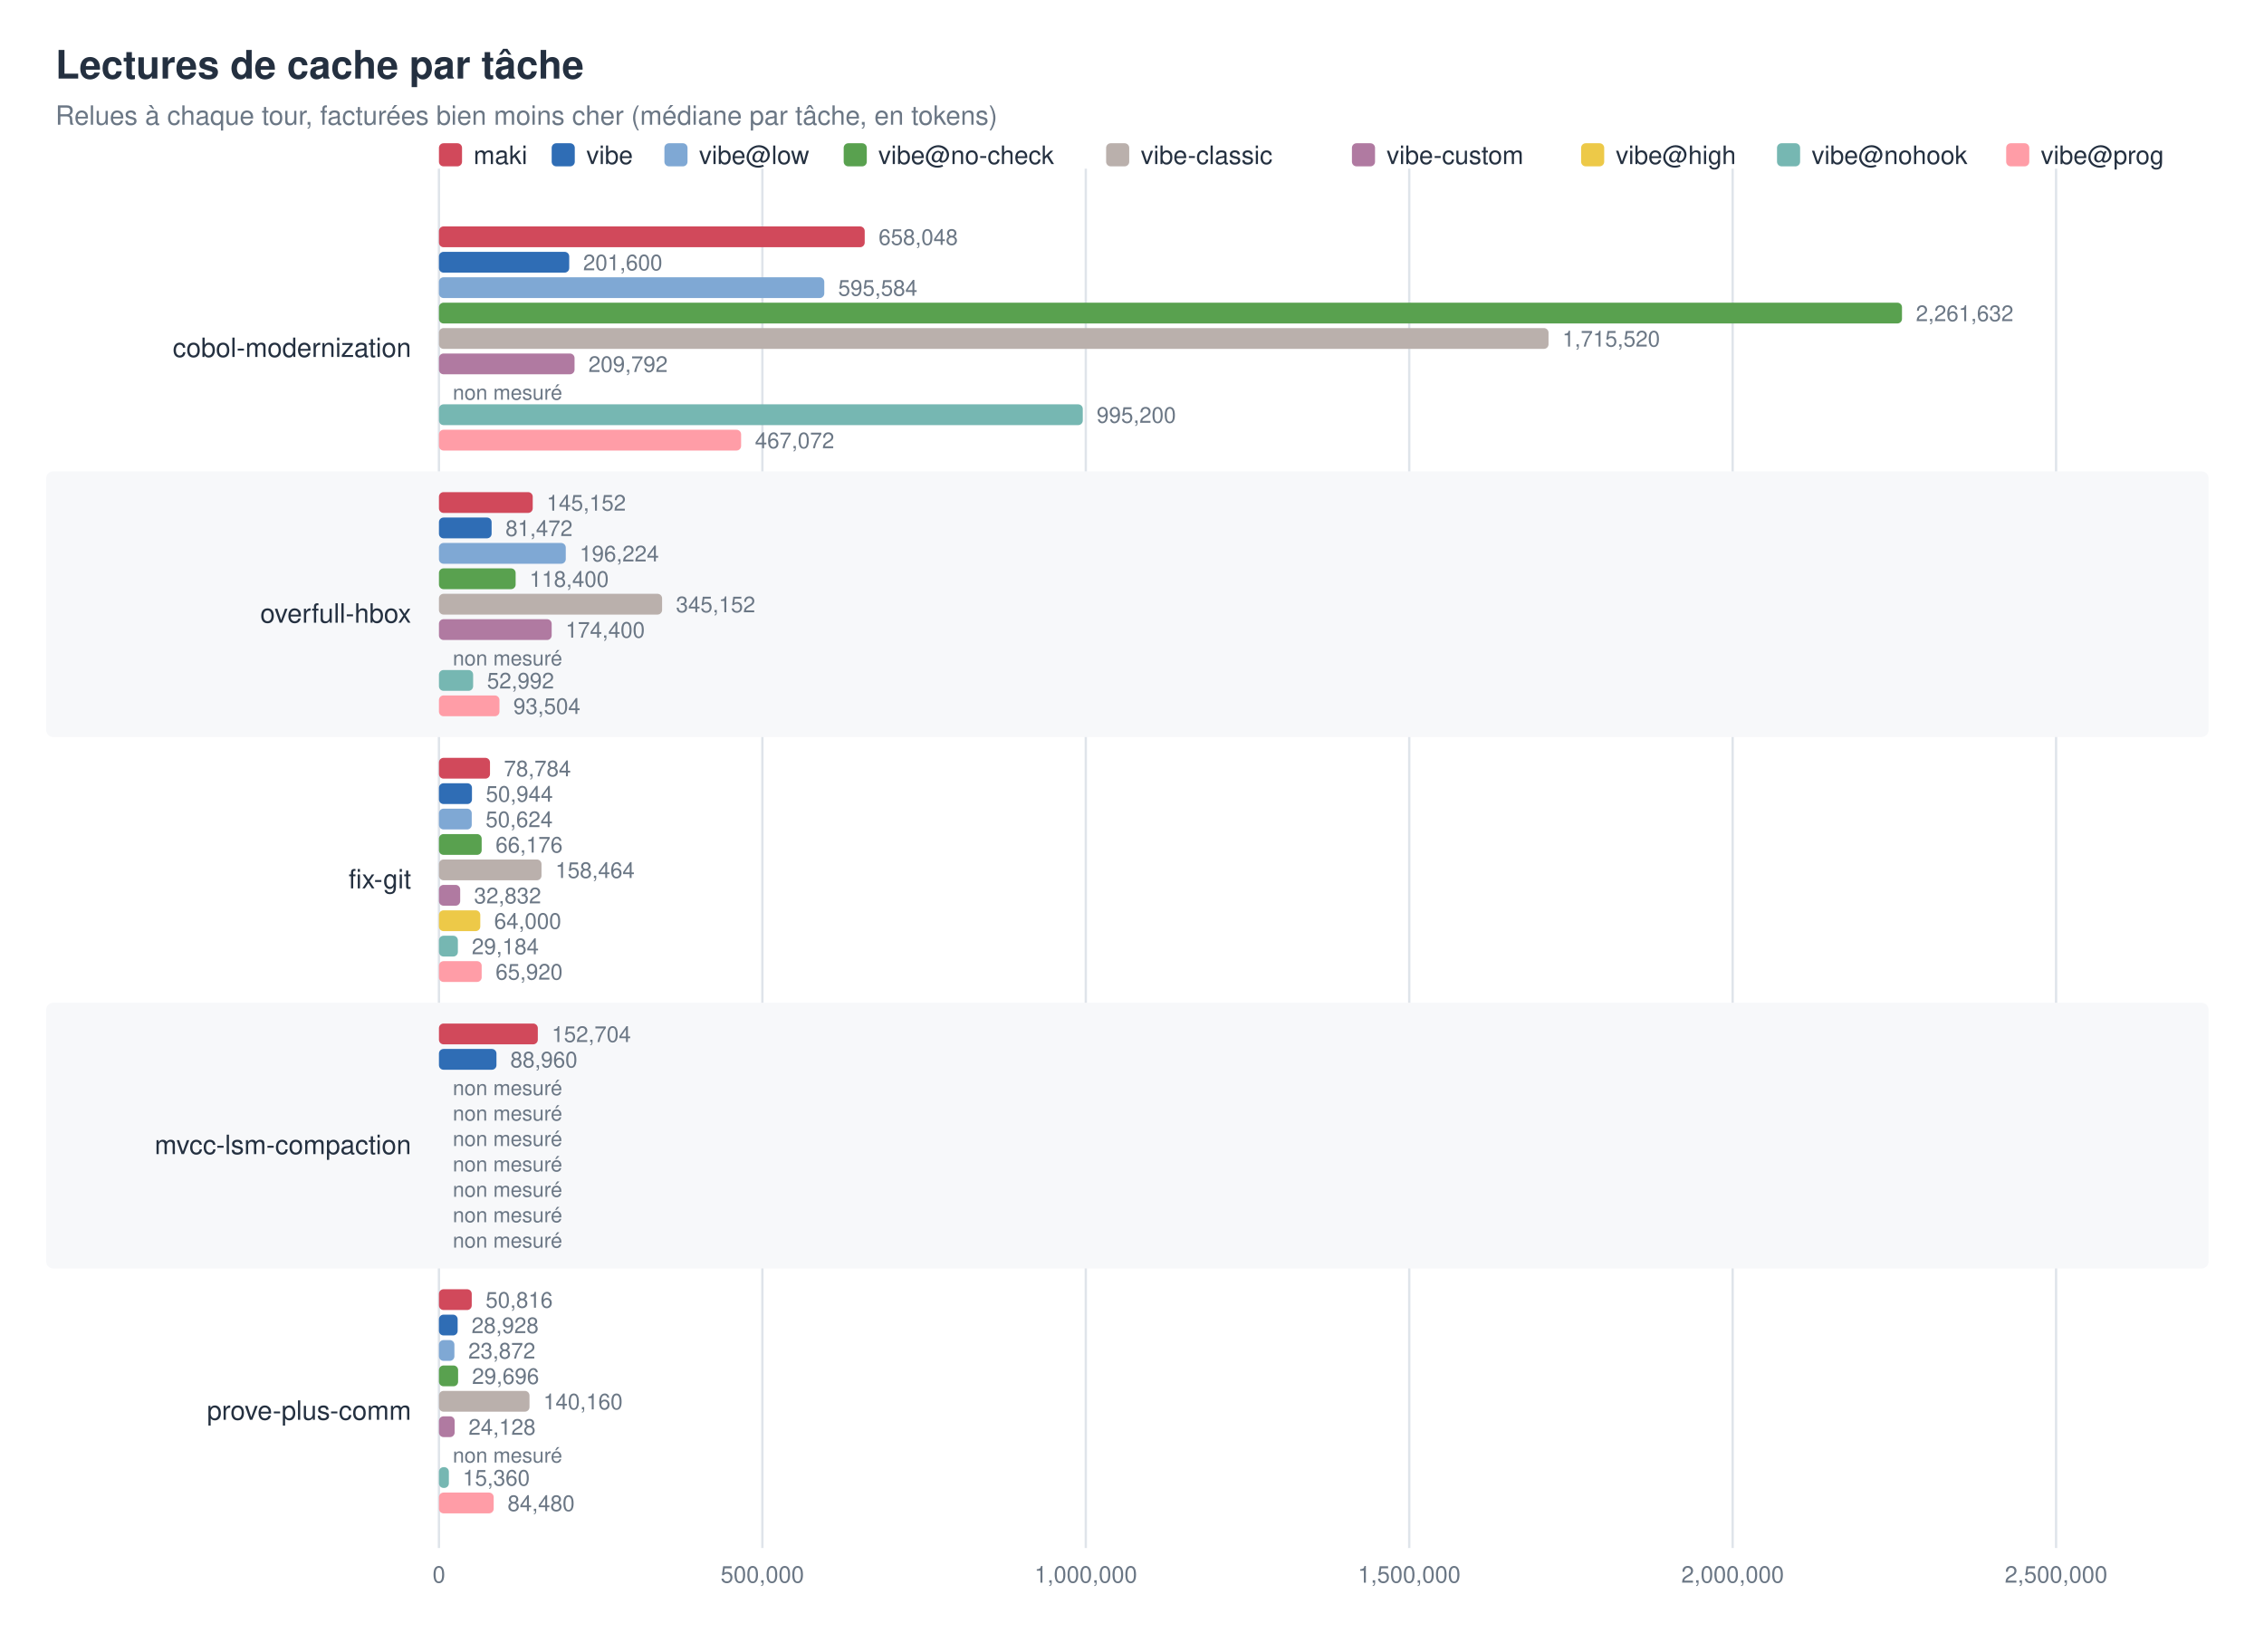
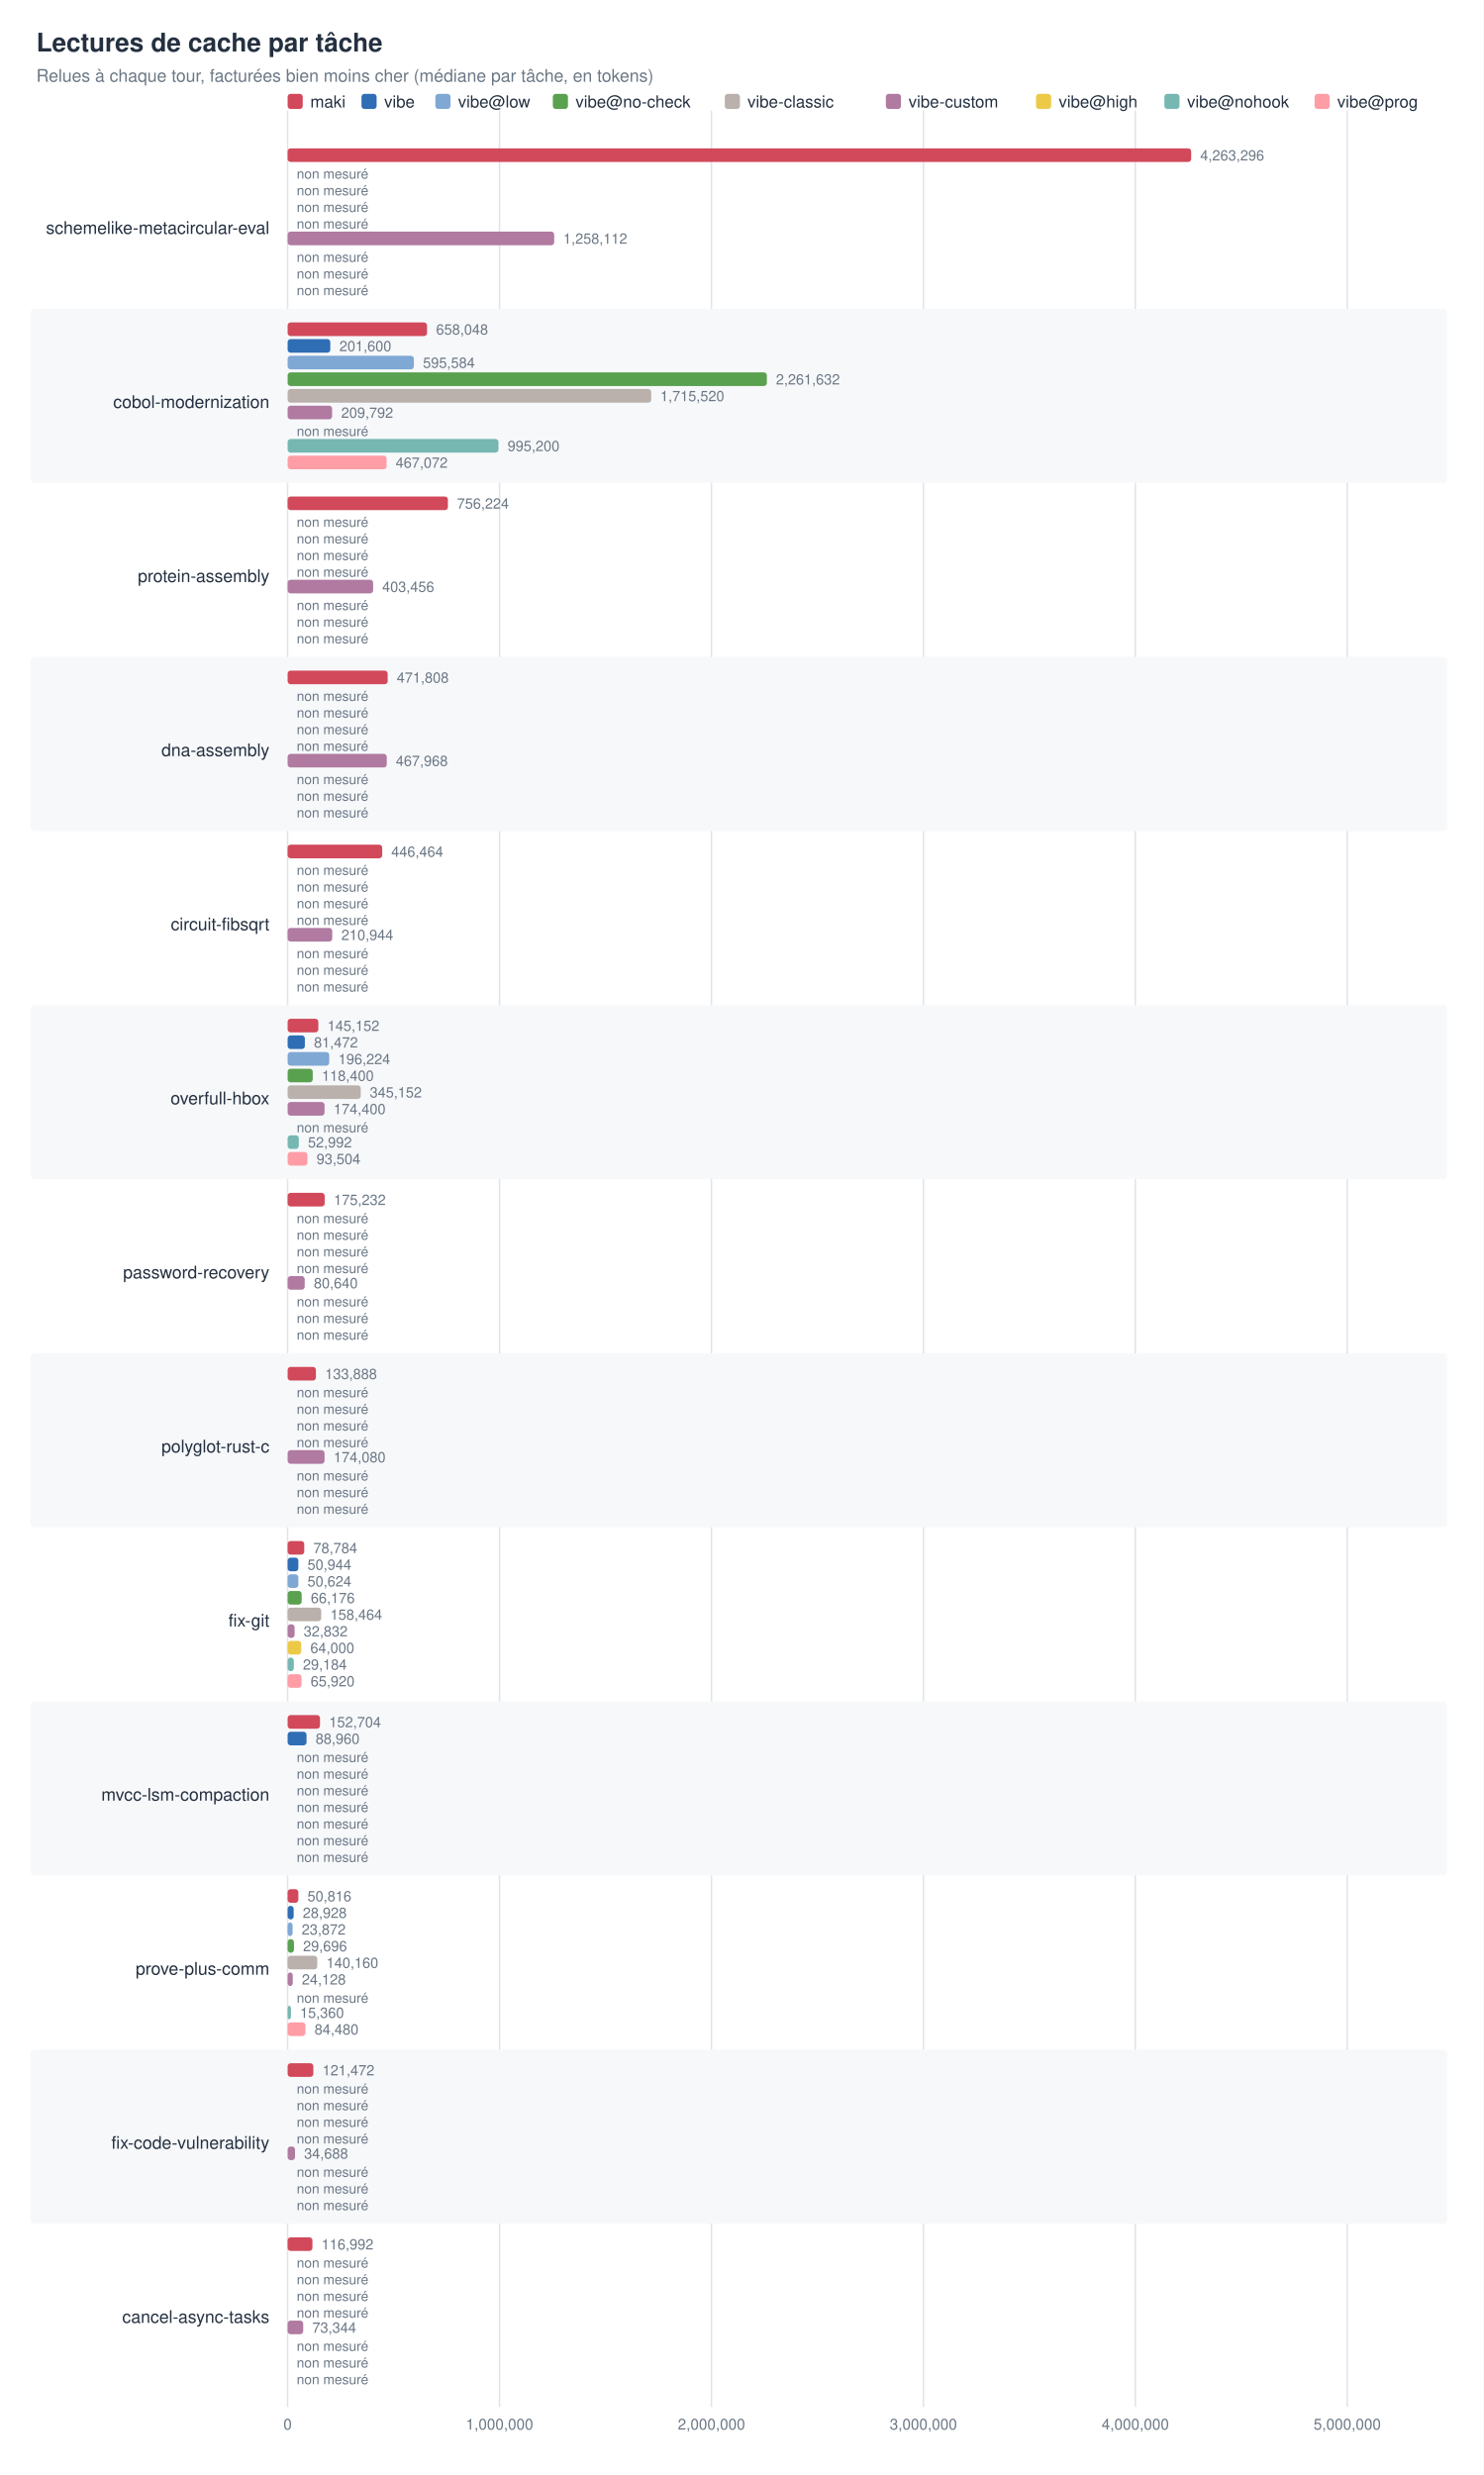
- <svg xmlns="http://www.w3.org/2000/svg" width="980" height="715" viewBox="0 0 980 715" font-family="Helvetica, Arial, sans-serif">
-   <rect width="980" height="715" fill="#ffffff" />
+ <svg xmlns="http://www.w3.org/2000/svg" width="980" height="1635" viewBox="0 0 980 1635" font-family="Helvetica, Arial, sans-serif">
+   <rect width="980" height="1635" fill="#ffffff" />
  <text x="24.0" y="34.0" font-size="17" fill="#243040" text-anchor="start" font-weight="bold">Lectures de cache par tâche</text>
  <text x="24.0" y="54.0" font-size="11.5" fill="#6b7785" text-anchor="start">Relues à chaque tour, facturées bien moins cher (médiane par tâche, en tokens)</text>
-   <line x1="190.0" y1="73.0" x2="190.0" y2="670.0" stroke="#dfe4ea" stroke-width="1" opacity="1.0" />
-   <text x="190.0" y="685.0" font-size="10" fill="#6b7785" text-anchor="middle">0</text>
-   <line x1="330.0" y1="73.0" x2="330.0" y2="670.0" stroke="#dfe4ea" stroke-width="1" opacity="1.0" />
-   <text x="330.0" y="685.0" font-size="10" fill="#6b7785" text-anchor="middle">500,000</text>
-   <line x1="470.0" y1="73.0" x2="470.0" y2="670.0" stroke="#dfe4ea" stroke-width="1" opacity="1.0" />
-   <text x="470.0" y="685.0" font-size="10" fill="#6b7785" text-anchor="middle">1,000,000</text>
-   <line x1="610.0" y1="73.0" x2="610.0" y2="670.0" stroke="#dfe4ea" stroke-width="1" opacity="1.0" />
-   <text x="610.0" y="685.0" font-size="10" fill="#6b7785" text-anchor="middle">1,500,000</text>
-   <line x1="750.0" y1="73.0" x2="750.0" y2="670.0" stroke="#dfe4ea" stroke-width="1" opacity="1.0" />
-   <text x="750.0" y="685.0" font-size="10" fill="#6b7785" text-anchor="middle">2,000,000</text>
-   <line x1="890.0" y1="73.0" x2="890.0" y2="670.0" stroke="#dfe4ea" stroke-width="1" opacity="1.0" />
-   <text x="890.0" y="685.0" font-size="10" fill="#6b7785" text-anchor="middle">2,500,000</text>
-   <text x="178.0" y="154.5" font-size="11.5" fill="#243040" text-anchor="end">cobol-modernization</text>
-   <rect x="190.0" y="98.0" width="184.3" height="9.0" rx="2" fill="#d1495b" opacity="1.0" />
-   <text x="380.3" y="106.0" font-size="9.5" fill="#6b7785" text-anchor="start">658,048</text>
-   <rect x="190.0" y="109.0" width="56.4" height="9.0" rx="2" fill="#2f6db5" opacity="1.0" />
-   <text x="252.4" y="117.0" font-size="9.5" fill="#6b7785" text-anchor="start">201,600</text>
-   <rect x="190.0" y="120.0" width="166.8" height="9.0" rx="2" fill="#7fa8d4" opacity="1.0" />
-   <text x="362.8" y="128.0" font-size="9.5" fill="#6b7785" text-anchor="start">595,584</text>
-   <rect x="190.0" y="131.0" width="633.3" height="9.0" rx="2" fill="#59a14f" opacity="1.0" />
-   <text x="829.3" y="139.0" font-size="9.5" fill="#6b7785" text-anchor="start">2,261,632</text>
-   <rect x="190.0" y="142.0" width="480.3" height="9.0" rx="2" fill="#bab0ac" opacity="1.0" />
-   <text x="676.3" y="150.0" font-size="9.5" fill="#6b7785" text-anchor="start">1,715,520</text>
-   <rect x="190.0" y="153.0" width="58.7" height="9.0" rx="2" fill="#b07aa1" opacity="1.0" />
-   <text x="254.7" y="161.0" font-size="9.5" fill="#6b7785" text-anchor="start">209,792</text>
+   <line x1="190.0" y1="73.0" x2="190.0" y2="1590.0" stroke="#dfe4ea" stroke-width="1" opacity="1.0" />
+   <text x="190.0" y="1605.0" font-size="10" fill="#6b7785" text-anchor="middle">0</text>
+   <line x1="330.0" y1="73.0" x2="330.0" y2="1590.0" stroke="#dfe4ea" stroke-width="1" opacity="1.0" />
+   <text x="330.0" y="1605.0" font-size="10" fill="#6b7785" text-anchor="middle">1,000,000</text>
+   <line x1="470.0" y1="73.0" x2="470.0" y2="1590.0" stroke="#dfe4ea" stroke-width="1" opacity="1.0" />
+   <text x="470.0" y="1605.0" font-size="10" fill="#6b7785" text-anchor="middle">2,000,000</text>
+   <line x1="610.0" y1="73.0" x2="610.0" y2="1590.0" stroke="#dfe4ea" stroke-width="1" opacity="1.0" />
+   <text x="610.0" y="1605.0" font-size="10" fill="#6b7785" text-anchor="middle">3,000,000</text>
+   <line x1="750.0" y1="73.0" x2="750.0" y2="1590.0" stroke="#dfe4ea" stroke-width="1" opacity="1.0" />
+   <text x="750.0" y="1605.0" font-size="10" fill="#6b7785" text-anchor="middle">4,000,000</text>
+   <line x1="890.0" y1="73.0" x2="890.0" y2="1590.0" stroke="#dfe4ea" stroke-width="1" opacity="1.0" />
+   <text x="890.0" y="1605.0" font-size="10" fill="#6b7785" text-anchor="middle">5,000,000</text>
+   <text x="178.0" y="154.5" font-size="11.5" fill="#243040" text-anchor="end">schemelike-metacircular-eval</text>
+   <rect x="190.0" y="98.0" width="596.9" height="9.0" rx="2" fill="#d1495b" opacity="1.0" />
+   <text x="792.9" y="106.0" font-size="9.5" fill="#6b7785" text-anchor="start">4,263,296</text>
+   <text x="196.0" y="118.0" font-size="9" fill="#6b7785" text-anchor="start">non mesuré</text>
+   <text x="196.0" y="129.0" font-size="9" fill="#6b7785" text-anchor="start">non mesuré</text>
+   <text x="196.0" y="140.0" font-size="9" fill="#6b7785" text-anchor="start">non mesuré</text>
+   <text x="196.0" y="151.0" font-size="9" fill="#6b7785" text-anchor="start">non mesuré</text>
+   <rect x="190.0" y="153.0" width="176.1" height="9.0" rx="2" fill="#b07aa1" opacity="1.0" />
+   <text x="372.1" y="161.0" font-size="9.5" fill="#6b7785" text-anchor="start">1,258,112</text>
  <text x="196.0" y="173.0" font-size="9" fill="#6b7785" text-anchor="start">non mesuré</text>
-   <rect x="190.0" y="175.0" width="278.7" height="9.0" rx="2" fill="#76b7b2" opacity="1.0" />
-   <text x="474.7" y="183.0" font-size="9.5" fill="#6b7785" text-anchor="start">995,200</text>
-   <rect x="190.0" y="186.0" width="130.8" height="9.0" rx="2" fill="#ff9da7" opacity="1.0" />
-   <text x="326.8" y="194.0" font-size="9.5" fill="#6b7785" text-anchor="start">467,072</text>
+   <text x="196.0" y="184.0" font-size="9" fill="#6b7785" text-anchor="start">non mesuré</text>
+   <text x="196.0" y="195.0" font-size="9" fill="#6b7785" text-anchor="start">non mesuré</text>
  <rect x="20.0" y="204.0" width="936.0" height="115.0" rx="3" fill="#f7f8fa" opacity="1.0" />
-   <text x="178.0" y="269.5" font-size="11.5" fill="#243040" text-anchor="end">overfull-hbox</text>
-   <rect x="190.0" y="213.0" width="40.6" height="9.0" rx="2" fill="#d1495b" opacity="1.0" />
-   <text x="236.6" y="221.0" font-size="9.5" fill="#6b7785" text-anchor="start">145,152</text>
-   <rect x="190.0" y="224.0" width="22.8" height="9.0" rx="2" fill="#2f6db5" opacity="1.0" />
-   <text x="218.8" y="232.0" font-size="9.5" fill="#6b7785" text-anchor="start">81,472</text>
-   <rect x="190.0" y="235.0" width="54.9" height="9.0" rx="2" fill="#7fa8d4" opacity="1.0" />
-   <text x="250.9" y="243.0" font-size="9.5" fill="#6b7785" text-anchor="start">196,224</text>
-   <rect x="190.0" y="246.0" width="33.2" height="9.0" rx="2" fill="#59a14f" opacity="1.0" />
-   <text x="229.2" y="254.0" font-size="9.5" fill="#6b7785" text-anchor="start">118,400</text>
-   <rect x="190.0" y="257.0" width="96.6" height="9.0" rx="2" fill="#bab0ac" opacity="1.0" />
-   <text x="292.6" y="265.0" font-size="9.5" fill="#6b7785" text-anchor="start">345,152</text>
-   <rect x="190.0" y="268.0" width="48.8" height="9.0" rx="2" fill="#b07aa1" opacity="1.0" />
-   <text x="244.8" y="276.0" font-size="9.5" fill="#6b7785" text-anchor="start">174,400</text>
+   <text x="178.0" y="269.5" font-size="11.5" fill="#243040" text-anchor="end">cobol-modernization</text>
+   <rect x="190.0" y="213.0" width="92.1" height="9.0" rx="2" fill="#d1495b" opacity="1.0" />
+   <text x="288.1" y="221.0" font-size="9.5" fill="#6b7785" text-anchor="start">658,048</text>
+   <rect x="190.0" y="224.0" width="28.2" height="9.0" rx="2" fill="#2f6db5" opacity="1.0" />
+   <text x="224.2" y="232.0" font-size="9.5" fill="#6b7785" text-anchor="start">201,600</text>
+   <rect x="190.0" y="235.0" width="83.4" height="9.0" rx="2" fill="#7fa8d4" opacity="1.0" />
+   <text x="279.4" y="243.0" font-size="9.5" fill="#6b7785" text-anchor="start">595,584</text>
+   <rect x="190.0" y="246.0" width="316.6" height="9.0" rx="2" fill="#59a14f" opacity="1.0" />
+   <text x="512.6" y="254.0" font-size="9.5" fill="#6b7785" text-anchor="start">2,261,632</text>
+   <rect x="190.0" y="257.0" width="240.2" height="9.0" rx="2" fill="#bab0ac" opacity="1.0" />
+   <text x="436.2" y="265.0" font-size="9.5" fill="#6b7785" text-anchor="start">1,715,520</text>
+   <rect x="190.0" y="268.0" width="29.4" height="9.0" rx="2" fill="#b07aa1" opacity="1.0" />
+   <text x="225.4" y="276.0" font-size="9.5" fill="#6b7785" text-anchor="start">209,792</text>
  <text x="196.0" y="288.0" font-size="9" fill="#6b7785" text-anchor="start">non mesuré</text>
-   <rect x="190.0" y="290.0" width="14.8" height="9.0" rx="2" fill="#76b7b2" opacity="1.0" />
-   <text x="210.8" y="298.0" font-size="9.5" fill="#6b7785" text-anchor="start">52,992</text>
-   <rect x="190.0" y="301.0" width="26.2" height="9.0" rx="2" fill="#ff9da7" opacity="1.0" />
-   <text x="222.2" y="309.0" font-size="9.5" fill="#6b7785" text-anchor="start">93,504</text>
-   <text x="178.0" y="384.5" font-size="11.5" fill="#243040" text-anchor="end">fix-git</text>
-   <rect x="190.0" y="328.0" width="22.1" height="9.0" rx="2" fill="#d1495b" opacity="1.0" />
-   <text x="218.1" y="336.0" font-size="9.5" fill="#6b7785" text-anchor="start">78,784</text>
-   <rect x="190.0" y="339.0" width="14.3" height="9.0" rx="2" fill="#2f6db5" opacity="1.0" />
-   <text x="210.3" y="347.0" font-size="9.5" fill="#6b7785" text-anchor="start">50,944</text>
-   <rect x="190.0" y="350.0" width="14.2" height="9.0" rx="2" fill="#7fa8d4" opacity="1.0" />
-   <text x="210.2" y="358.0" font-size="9.5" fill="#6b7785" text-anchor="start">50,624</text>
-   <rect x="190.0" y="361.0" width="18.5" height="9.0" rx="2" fill="#59a14f" opacity="1.0" />
-   <text x="214.5" y="369.0" font-size="9.5" fill="#6b7785" text-anchor="start">66,176</text>
-   <rect x="190.0" y="372.0" width="44.4" height="9.0" rx="2" fill="#bab0ac" opacity="1.0" />
-   <text x="240.4" y="380.0" font-size="9.5" fill="#6b7785" text-anchor="start">158,464</text>
-   <rect x="190.0" y="383.0" width="9.2" height="9.0" rx="2" fill="#b07aa1" opacity="1.0" />
-   <text x="205.2" y="391.0" font-size="9.5" fill="#6b7785" text-anchor="start">32,832</text>
-   <rect x="190.0" y="394.0" width="17.9" height="9.0" rx="2" fill="#edc948" opacity="1.0" />
-   <text x="213.9" y="402.0" font-size="9.5" fill="#6b7785" text-anchor="start">64,000</text>
-   <rect x="190.0" y="405.0" width="8.2" height="9.0" rx="2" fill="#76b7b2" opacity="1.0" />
-   <text x="204.2" y="413.0" font-size="9.5" fill="#6b7785" text-anchor="start">29,184</text>
-   <rect x="190.0" y="416.0" width="18.5" height="9.0" rx="2" fill="#ff9da7" opacity="1.0" />
-   <text x="214.5" y="424.0" font-size="9.5" fill="#6b7785" text-anchor="start">65,920</text>
+   <rect x="190.0" y="290.0" width="139.3" height="9.0" rx="2" fill="#76b7b2" opacity="1.0" />
+   <text x="335.3" y="298.0" font-size="9.5" fill="#6b7785" text-anchor="start">995,200</text>
+   <rect x="190.0" y="301.0" width="65.4" height="9.0" rx="2" fill="#ff9da7" opacity="1.0" />
+   <text x="261.4" y="309.0" font-size="9.5" fill="#6b7785" text-anchor="start">467,072</text>
+   <text x="178.0" y="384.5" font-size="11.5" fill="#243040" text-anchor="end">protein-assembly</text>
+   <rect x="190.0" y="328.0" width="105.9" height="9.0" rx="2" fill="#d1495b" opacity="1.0" />
+   <text x="301.9" y="336.0" font-size="9.5" fill="#6b7785" text-anchor="start">756,224</text>
+   <text x="196.0" y="348.0" font-size="9" fill="#6b7785" text-anchor="start">non mesuré</text>
+   <text x="196.0" y="359.0" font-size="9" fill="#6b7785" text-anchor="start">non mesuré</text>
+   <text x="196.0" y="370.0" font-size="9" fill="#6b7785" text-anchor="start">non mesuré</text>
+   <text x="196.0" y="381.0" font-size="9" fill="#6b7785" text-anchor="start">non mesuré</text>
+   <rect x="190.0" y="383.0" width="56.5" height="9.0" rx="2" fill="#b07aa1" opacity="1.0" />
+   <text x="252.5" y="391.0" font-size="9.5" fill="#6b7785" text-anchor="start">403,456</text>
+   <text x="196.0" y="403.0" font-size="9" fill="#6b7785" text-anchor="start">non mesuré</text>
+   <text x="196.0" y="414.0" font-size="9" fill="#6b7785" text-anchor="start">non mesuré</text>
+   <text x="196.0" y="425.0" font-size="9" fill="#6b7785" text-anchor="start">non mesuré</text>
  <rect x="20.0" y="434.0" width="936.0" height="115.0" rx="3" fill="#f7f8fa" opacity="1.0" />
-   <text x="178.0" y="499.5" font-size="11.5" fill="#243040" text-anchor="end">mvcc-lsm-compaction</text>
-   <rect x="190.0" y="443.0" width="42.8" height="9.0" rx="2" fill="#d1495b" opacity="1.0" />
-   <text x="238.8" y="451.0" font-size="9.5" fill="#6b7785" text-anchor="start">152,704</text>
-   <rect x="190.0" y="454.0" width="24.9" height="9.0" rx="2" fill="#2f6db5" opacity="1.0" />
-   <text x="220.9" y="462.0" font-size="9.5" fill="#6b7785" text-anchor="start">88,960</text>
+   <text x="178.0" y="499.5" font-size="11.5" fill="#243040" text-anchor="end">dna-assembly</text>
+   <rect x="190.0" y="443.0" width="66.1" height="9.0" rx="2" fill="#d1495b" opacity="1.0" />
+   <text x="262.1" y="451.0" font-size="9.5" fill="#6b7785" text-anchor="start">471,808</text>
+   <text x="196.0" y="463.0" font-size="9" fill="#6b7785" text-anchor="start">non mesuré</text>
  <text x="196.0" y="474.0" font-size="9" fill="#6b7785" text-anchor="start">non mesuré</text>
  <text x="196.0" y="485.0" font-size="9" fill="#6b7785" text-anchor="start">non mesuré</text>
  <text x="196.0" y="496.0" font-size="9" fill="#6b7785" text-anchor="start">non mesuré</text>
-   <text x="196.0" y="507.0" font-size="9" fill="#6b7785" text-anchor="start">non mesuré</text>
+   <rect x="190.0" y="498.0" width="65.5" height="9.0" rx="2" fill="#b07aa1" opacity="1.0" />
+   <text x="261.5" y="506.0" font-size="9.5" fill="#6b7785" text-anchor="start">467,968</text>
  <text x="196.0" y="518.0" font-size="9" fill="#6b7785" text-anchor="start">non mesuré</text>
  <text x="196.0" y="529.0" font-size="9" fill="#6b7785" text-anchor="start">non mesuré</text>
  <text x="196.0" y="540.0" font-size="9" fill="#6b7785" text-anchor="start">non mesuré</text>
-   <text x="178.0" y="614.5" font-size="11.5" fill="#243040" text-anchor="end">prove-plus-comm</text>
-   <rect x="190.0" y="558.0" width="14.2" height="9.0" rx="2" fill="#d1495b" opacity="1.0" />
-   <text x="210.2" y="566.0" font-size="9.5" fill="#6b7785" text-anchor="start">50,816</text>
-   <rect x="190.0" y="569.0" width="8.1" height="9.0" rx="2" fill="#2f6db5" opacity="1.0" />
-   <text x="204.1" y="577.0" font-size="9.5" fill="#6b7785" text-anchor="start">28,928</text>
-   <rect x="190.0" y="580.0" width="6.7" height="9.0" rx="2" fill="#7fa8d4" opacity="1.0" />
-   <text x="202.7" y="588.0" font-size="9.5" fill="#6b7785" text-anchor="start">23,872</text>
-   <rect x="190.0" y="591.0" width="8.3" height="9.0" rx="2" fill="#59a14f" opacity="1.0" />
-   <text x="204.3" y="599.0" font-size="9.5" fill="#6b7785" text-anchor="start">29,696</text>
-   <rect x="190.0" y="602.0" width="39.2" height="9.0" rx="2" fill="#bab0ac" opacity="1.0" />
-   <text x="235.2" y="610.0" font-size="9.5" fill="#6b7785" text-anchor="start">140,160</text>
-   <rect x="190.0" y="613.0" width="6.8" height="9.0" rx="2" fill="#b07aa1" opacity="1.0" />
-   <text x="202.8" y="621.0" font-size="9.5" fill="#6b7785" text-anchor="start">24,128</text>
+   <text x="178.0" y="614.5" font-size="11.5" fill="#243040" text-anchor="end">circuit-fibsqrt</text>
+   <rect x="190.0" y="558.0" width="62.5" height="9.0" rx="2" fill="#d1495b" opacity="1.0" />
+   <text x="258.5" y="566.0" font-size="9.5" fill="#6b7785" text-anchor="start">446,464</text>
+   <text x="196.0" y="578.0" font-size="9" fill="#6b7785" text-anchor="start">non mesuré</text>
+   <text x="196.0" y="589.0" font-size="9" fill="#6b7785" text-anchor="start">non mesuré</text>
+   <text x="196.0" y="600.0" font-size="9" fill="#6b7785" text-anchor="start">non mesuré</text>
+   <text x="196.0" y="611.0" font-size="9" fill="#6b7785" text-anchor="start">non mesuré</text>
+   <rect x="190.0" y="613.0" width="29.5" height="9.0" rx="2" fill="#b07aa1" opacity="1.0" />
+   <text x="225.5" y="621.0" font-size="9.5" fill="#6b7785" text-anchor="start">210,944</text>
  <text x="196.0" y="633.0" font-size="9" fill="#6b7785" text-anchor="start">non mesuré</text>
-   <rect x="190.0" y="635.0" width="4.3" height="9.0" rx="2" fill="#76b7b2" opacity="1.0" />
-   <text x="200.3" y="643.0" font-size="9.5" fill="#6b7785" text-anchor="start">15,360</text>
-   <rect x="190.0" y="646.0" width="23.7" height="9.0" rx="2" fill="#ff9da7" opacity="1.0" />
-   <text x="219.7" y="654.0" font-size="9.5" fill="#6b7785" text-anchor="start">84,480</text>
+   <text x="196.0" y="644.0" font-size="9" fill="#6b7785" text-anchor="start">non mesuré</text>
+   <text x="196.0" y="655.0" font-size="9" fill="#6b7785" text-anchor="start">non mesuré</text>
+   <rect x="20.0" y="664.0" width="936.0" height="115.0" rx="3" fill="#f7f8fa" opacity="1.0" />
+   <text x="178.0" y="729.5" font-size="11.5" fill="#243040" text-anchor="end">overfull-hbox</text>
+   <rect x="190.0" y="673.0" width="20.3" height="9.0" rx="2" fill="#d1495b" opacity="1.0" />
+   <text x="216.3" y="681.0" font-size="9.5" fill="#6b7785" text-anchor="start">145,152</text>
+   <rect x="190.0" y="684.0" width="11.4" height="9.0" rx="2" fill="#2f6db5" opacity="1.0" />
+   <text x="207.4" y="692.0" font-size="9.5" fill="#6b7785" text-anchor="start">81,472</text>
+   <rect x="190.0" y="695.0" width="27.5" height="9.0" rx="2" fill="#7fa8d4" opacity="1.0" />
+   <text x="223.5" y="703.0" font-size="9.5" fill="#6b7785" text-anchor="start">196,224</text>
+   <rect x="190.0" y="706.0" width="16.6" height="9.0" rx="2" fill="#59a14f" opacity="1.0" />
+   <text x="212.6" y="714.0" font-size="9.5" fill="#6b7785" text-anchor="start">118,400</text>
+   <rect x="190.0" y="717.0" width="48.3" height="9.0" rx="2" fill="#bab0ac" opacity="1.0" />
+   <text x="244.3" y="725.0" font-size="9.5" fill="#6b7785" text-anchor="start">345,152</text>
+   <rect x="190.0" y="728.0" width="24.4" height="9.0" rx="2" fill="#b07aa1" opacity="1.0" />
+   <text x="220.4" y="736.0" font-size="9.5" fill="#6b7785" text-anchor="start">174,400</text>
+   <text x="196.0" y="748.0" font-size="9" fill="#6b7785" text-anchor="start">non mesuré</text>
+   <rect x="190.0" y="750.0" width="7.4" height="9.0" rx="2" fill="#76b7b2" opacity="1.0" />
+   <text x="203.4" y="758.0" font-size="9.5" fill="#6b7785" text-anchor="start">52,992</text>
+   <rect x="190.0" y="761.0" width="13.1" height="9.0" rx="2" fill="#ff9da7" opacity="1.0" />
+   <text x="209.1" y="769.0" font-size="9.5" fill="#6b7785" text-anchor="start">93,504</text>
+   <text x="178.0" y="844.5" font-size="11.5" fill="#243040" text-anchor="end">password-recovery</text>
+   <rect x="190.0" y="788.0" width="24.5" height="9.0" rx="2" fill="#d1495b" opacity="1.0" />
+   <text x="220.5" y="796.0" font-size="9.5" fill="#6b7785" text-anchor="start">175,232</text>
+   <text x="196.0" y="808.0" font-size="9" fill="#6b7785" text-anchor="start">non mesuré</text>
+   <text x="196.0" y="819.0" font-size="9" fill="#6b7785" text-anchor="start">non mesuré</text>
+   <text x="196.0" y="830.0" font-size="9" fill="#6b7785" text-anchor="start">non mesuré</text>
+   <text x="196.0" y="841.0" font-size="9" fill="#6b7785" text-anchor="start">non mesuré</text>
+   <rect x="190.0" y="843.0" width="11.3" height="9.0" rx="2" fill="#b07aa1" opacity="1.0" />
+   <text x="207.3" y="851.0" font-size="9.5" fill="#6b7785" text-anchor="start">80,640</text>
+   <text x="196.0" y="863.0" font-size="9" fill="#6b7785" text-anchor="start">non mesuré</text>
+   <text x="196.0" y="874.0" font-size="9" fill="#6b7785" text-anchor="start">non mesuré</text>
+   <text x="196.0" y="885.0" font-size="9" fill="#6b7785" text-anchor="start">non mesuré</text>
+   <rect x="20.0" y="894.0" width="936.0" height="115.0" rx="3" fill="#f7f8fa" opacity="1.0" />
+   <text x="178.0" y="959.5" font-size="11.5" fill="#243040" text-anchor="end">polyglot-rust-c</text>
+   <rect x="190.0" y="903.0" width="18.7" height="9.0" rx="2" fill="#d1495b" opacity="1.0" />
+   <text x="214.7" y="911.0" font-size="9.5" fill="#6b7785" text-anchor="start">133,888</text>
+   <text x="196.0" y="923.0" font-size="9" fill="#6b7785" text-anchor="start">non mesuré</text>
+   <text x="196.0" y="934.0" font-size="9" fill="#6b7785" text-anchor="start">non mesuré</text>
+   <text x="196.0" y="945.0" font-size="9" fill="#6b7785" text-anchor="start">non mesuré</text>
+   <text x="196.0" y="956.0" font-size="9" fill="#6b7785" text-anchor="start">non mesuré</text>
+   <rect x="190.0" y="958.0" width="24.4" height="9.0" rx="2" fill="#b07aa1" opacity="1.0" />
+   <text x="220.4" y="966.0" font-size="9.5" fill="#6b7785" text-anchor="start">174,080</text>
+   <text x="196.0" y="978.0" font-size="9" fill="#6b7785" text-anchor="start">non mesuré</text>
+   <text x="196.0" y="989.0" font-size="9" fill="#6b7785" text-anchor="start">non mesuré</text>
+   <text x="196.0" y="1000.0" font-size="9" fill="#6b7785" text-anchor="start">non mesuré</text>
+   <text x="178.0" y="1074.5" font-size="11.5" fill="#243040" text-anchor="end">fix-git</text>
+   <rect x="190.0" y="1018.0" width="11.0" height="9.0" rx="2" fill="#d1495b" opacity="1.0" />
+   <text x="207.0" y="1026.0" font-size="9.5" fill="#6b7785" text-anchor="start">78,784</text>
+   <rect x="190.0" y="1029.0" width="7.1" height="9.0" rx="2" fill="#2f6db5" opacity="1.0" />
+   <text x="203.1" y="1037.0" font-size="9.5" fill="#6b7785" text-anchor="start">50,944</text>
+   <rect x="190.0" y="1040.0" width="7.1" height="9.0" rx="2" fill="#7fa8d4" opacity="1.0" />
+   <text x="203.1" y="1048.0" font-size="9.5" fill="#6b7785" text-anchor="start">50,624</text>
+   <rect x="190.0" y="1051.0" width="9.3" height="9.0" rx="2" fill="#59a14f" opacity="1.0" />
+   <text x="205.3" y="1059.0" font-size="9.5" fill="#6b7785" text-anchor="start">66,176</text>
+   <rect x="190.0" y="1062.0" width="22.2" height="9.0" rx="2" fill="#bab0ac" opacity="1.0" />
+   <text x="218.2" y="1070.0" font-size="9.5" fill="#6b7785" text-anchor="start">158,464</text>
+   <rect x="190.0" y="1073.0" width="4.6" height="9.0" rx="2" fill="#b07aa1" opacity="1.0" />
+   <text x="200.6" y="1081.0" font-size="9.5" fill="#6b7785" text-anchor="start">32,832</text>
+   <rect x="190.0" y="1084.0" width="9.0" height="9.0" rx="2" fill="#edc948" opacity="1.0" />
+   <text x="205.0" y="1092.0" font-size="9.5" fill="#6b7785" text-anchor="start">64,000</text>
+   <rect x="190.0" y="1095.0" width="4.1" height="9.0" rx="2" fill="#76b7b2" opacity="1.0" />
+   <text x="200.1" y="1103.0" font-size="9.5" fill="#6b7785" text-anchor="start">29,184</text>
+   <rect x="190.0" y="1106.0" width="9.2" height="9.0" rx="2" fill="#ff9da7" opacity="1.0" />
+   <text x="205.2" y="1114.0" font-size="9.5" fill="#6b7785" text-anchor="start">65,920</text>
+   <rect x="20.0" y="1124.0" width="936.0" height="115.0" rx="3" fill="#f7f8fa" opacity="1.0" />
+   <text x="178.0" y="1189.5" font-size="11.5" fill="#243040" text-anchor="end">mvcc-lsm-compaction</text>
+   <rect x="190.0" y="1133.0" width="21.4" height="9.0" rx="2" fill="#d1495b" opacity="1.0" />
+   <text x="217.4" y="1141.0" font-size="9.5" fill="#6b7785" text-anchor="start">152,704</text>
+   <rect x="190.0" y="1144.0" width="12.5" height="9.0" rx="2" fill="#2f6db5" opacity="1.0" />
+   <text x="208.5" y="1152.0" font-size="9.5" fill="#6b7785" text-anchor="start">88,960</text>
+   <text x="196.0" y="1164.0" font-size="9" fill="#6b7785" text-anchor="start">non mesuré</text>
+   <text x="196.0" y="1175.0" font-size="9" fill="#6b7785" text-anchor="start">non mesuré</text>
+   <text x="196.0" y="1186.0" font-size="9" fill="#6b7785" text-anchor="start">non mesuré</text>
+   <text x="196.0" y="1197.0" font-size="9" fill="#6b7785" text-anchor="start">non mesuré</text>
+   <text x="196.0" y="1208.0" font-size="9" fill="#6b7785" text-anchor="start">non mesuré</text>
+   <text x="196.0" y="1219.0" font-size="9" fill="#6b7785" text-anchor="start">non mesuré</text>
+   <text x="196.0" y="1230.0" font-size="9" fill="#6b7785" text-anchor="start">non mesuré</text>
+   <text x="178.0" y="1304.5" font-size="11.5" fill="#243040" text-anchor="end">prove-plus-comm</text>
+   <rect x="190.0" y="1248.0" width="7.1" height="9.0" rx="2" fill="#d1495b" opacity="1.0" />
+   <text x="203.1" y="1256.0" font-size="9.5" fill="#6b7785" text-anchor="start">50,816</text>
+   <rect x="190.0" y="1259.0" width="4.0" height="9.0" rx="2" fill="#2f6db5" opacity="1.0" />
+   <text x="200.0" y="1267.0" font-size="9.5" fill="#6b7785" text-anchor="start">28,928</text>
+   <rect x="190.0" y="1270.0" width="3.3" height="9.0" rx="2" fill="#7fa8d4" opacity="1.0" />
+   <text x="199.3" y="1278.0" font-size="9.5" fill="#6b7785" text-anchor="start">23,872</text>
+   <rect x="190.0" y="1281.0" width="4.2" height="9.0" rx="2" fill="#59a14f" opacity="1.0" />
+   <text x="200.2" y="1289.0" font-size="9.5" fill="#6b7785" text-anchor="start">29,696</text>
+   <rect x="190.0" y="1292.0" width="19.6" height="9.0" rx="2" fill="#bab0ac" opacity="1.0" />
+   <text x="215.6" y="1300.0" font-size="9.5" fill="#6b7785" text-anchor="start">140,160</text>
+   <rect x="190.0" y="1303.0" width="3.4" height="9.0" rx="2" fill="#b07aa1" opacity="1.0" />
+   <text x="199.4" y="1311.0" font-size="9.5" fill="#6b7785" text-anchor="start">24,128</text>
+   <text x="196.0" y="1323.0" font-size="9" fill="#6b7785" text-anchor="start">non mesuré</text>
+   <rect x="190.0" y="1325.0" width="2.2" height="9.0" rx="2" fill="#76b7b2" opacity="1.0" />
+   <text x="198.2" y="1333.0" font-size="9.5" fill="#6b7785" text-anchor="start">15,360</text>
+   <rect x="190.0" y="1336.0" width="11.8" height="9.0" rx="2" fill="#ff9da7" opacity="1.0" />
+   <text x="207.8" y="1344.0" font-size="9.5" fill="#6b7785" text-anchor="start">84,480</text>
+   <rect x="20.0" y="1354.0" width="936.0" height="115.0" rx="3" fill="#f7f8fa" opacity="1.0" />
+   <text x="178.0" y="1419.5" font-size="11.5" fill="#243040" text-anchor="end">fix-code-vulnerability</text>
+   <rect x="190.0" y="1363.0" width="17.0" height="9.0" rx="2" fill="#d1495b" opacity="1.0" />
+   <text x="213.0" y="1371.0" font-size="9.5" fill="#6b7785" text-anchor="start">121,472</text>
+   <text x="196.0" y="1383.0" font-size="9" fill="#6b7785" text-anchor="start">non mesuré</text>
+   <text x="196.0" y="1394.0" font-size="9" fill="#6b7785" text-anchor="start">non mesuré</text>
+   <text x="196.0" y="1405.0" font-size="9" fill="#6b7785" text-anchor="start">non mesuré</text>
+   <text x="196.0" y="1416.0" font-size="9" fill="#6b7785" text-anchor="start">non mesuré</text>
+   <rect x="190.0" y="1418.0" width="4.9" height="9.0" rx="2" fill="#b07aa1" opacity="1.0" />
+   <text x="200.9" y="1426.0" font-size="9.5" fill="#6b7785" text-anchor="start">34,688</text>
+   <text x="196.0" y="1438.0" font-size="9" fill="#6b7785" text-anchor="start">non mesuré</text>
+   <text x="196.0" y="1449.0" font-size="9" fill="#6b7785" text-anchor="start">non mesuré</text>
+   <text x="196.0" y="1460.0" font-size="9" fill="#6b7785" text-anchor="start">non mesuré</text>
+   <text x="178.0" y="1534.5" font-size="11.5" fill="#243040" text-anchor="end">cancel-async-tasks</text>
+   <rect x="190.0" y="1478.0" width="16.4" height="9.0" rx="2" fill="#d1495b" opacity="1.0" />
+   <text x="212.4" y="1486.0" font-size="9.5" fill="#6b7785" text-anchor="start">116,992</text>
+   <text x="196.0" y="1498.0" font-size="9" fill="#6b7785" text-anchor="start">non mesuré</text>
+   <text x="196.0" y="1509.0" font-size="9" fill="#6b7785" text-anchor="start">non mesuré</text>
+   <text x="196.0" y="1520.0" font-size="9" fill="#6b7785" text-anchor="start">non mesuré</text>
+   <text x="196.0" y="1531.0" font-size="9" fill="#6b7785" text-anchor="start">non mesuré</text>
+   <rect x="190.0" y="1533.0" width="10.3" height="9.0" rx="2" fill="#b07aa1" opacity="1.0" />
+   <text x="206.3" y="1541.0" font-size="9.5" fill="#6b7785" text-anchor="start">73,344</text>
+   <text x="196.0" y="1553.0" font-size="9" fill="#6b7785" text-anchor="start">non mesuré</text>
+   <text x="196.0" y="1564.0" font-size="9" fill="#6b7785" text-anchor="start">non mesuré</text>
+   <text x="196.0" y="1575.0" font-size="9" fill="#6b7785" text-anchor="start">non mesuré</text>
  <rect x="190.0" y="62.0" width="10.0" height="10.0" rx="2" fill="#d1495b" opacity="1.0" />
  <text x="205.0" y="71.0" font-size="11" fill="#243040" text-anchor="start">maki</text>
  <rect x="238.8" y="62.0" width="10.0" height="10.0" rx="2" fill="#2f6db5" opacity="1.0" />
  <text x="253.8" y="71.0" font-size="11" fill="#243040" text-anchor="start">vibe</text>
  <rect x="287.6" y="62.0" width="10.0" height="10.0" rx="2" fill="#7fa8d4" opacity="1.0" />
  <text x="302.6" y="71.0" font-size="11" fill="#243040" text-anchor="start">vibe@low</text>
  <rect x="365.2" y="62.0" width="10.0" height="10.0" rx="2" fill="#59a14f" opacity="1.0" />
  <text x="380.2" y="71.0" font-size="11" fill="#243040" text-anchor="start">vibe@no-check</text>
  <rect x="478.8" y="62.0" width="10.0" height="10.0" rx="2" fill="#bab0ac" opacity="1.0" />
  <text x="493.8" y="71.0" font-size="11" fill="#243040" text-anchor="start">vibe-classic</text>
  <rect x="585.2" y="62.0" width="10.0" height="10.0" rx="2" fill="#b07aa1" opacity="1.0" />
  <text x="600.2" y="71.0" font-size="11" fill="#243040" text-anchor="start">vibe-custom</text>
  <rect x="684.4" y="62.0" width="10.0" height="10.0" rx="2" fill="#edc948" opacity="1.0" />
  <text x="699.4" y="71.0" font-size="11" fill="#243040" text-anchor="start">vibe@high</text>
  <rect x="769.2" y="62.0" width="10.0" height="10.0" rx="2" fill="#76b7b2" opacity="1.0" />
  <text x="784.2" y="71.0" font-size="11" fill="#243040" text-anchor="start">vibe@nohook</text>
  <rect x="868.4" y="62.0" width="10.0" height="10.0" rx="2" fill="#ff9da7" opacity="1.0" />
  <text x="883.4" y="71.0" font-size="11" fill="#243040" text-anchor="start">vibe@prog</text>
</svg>
